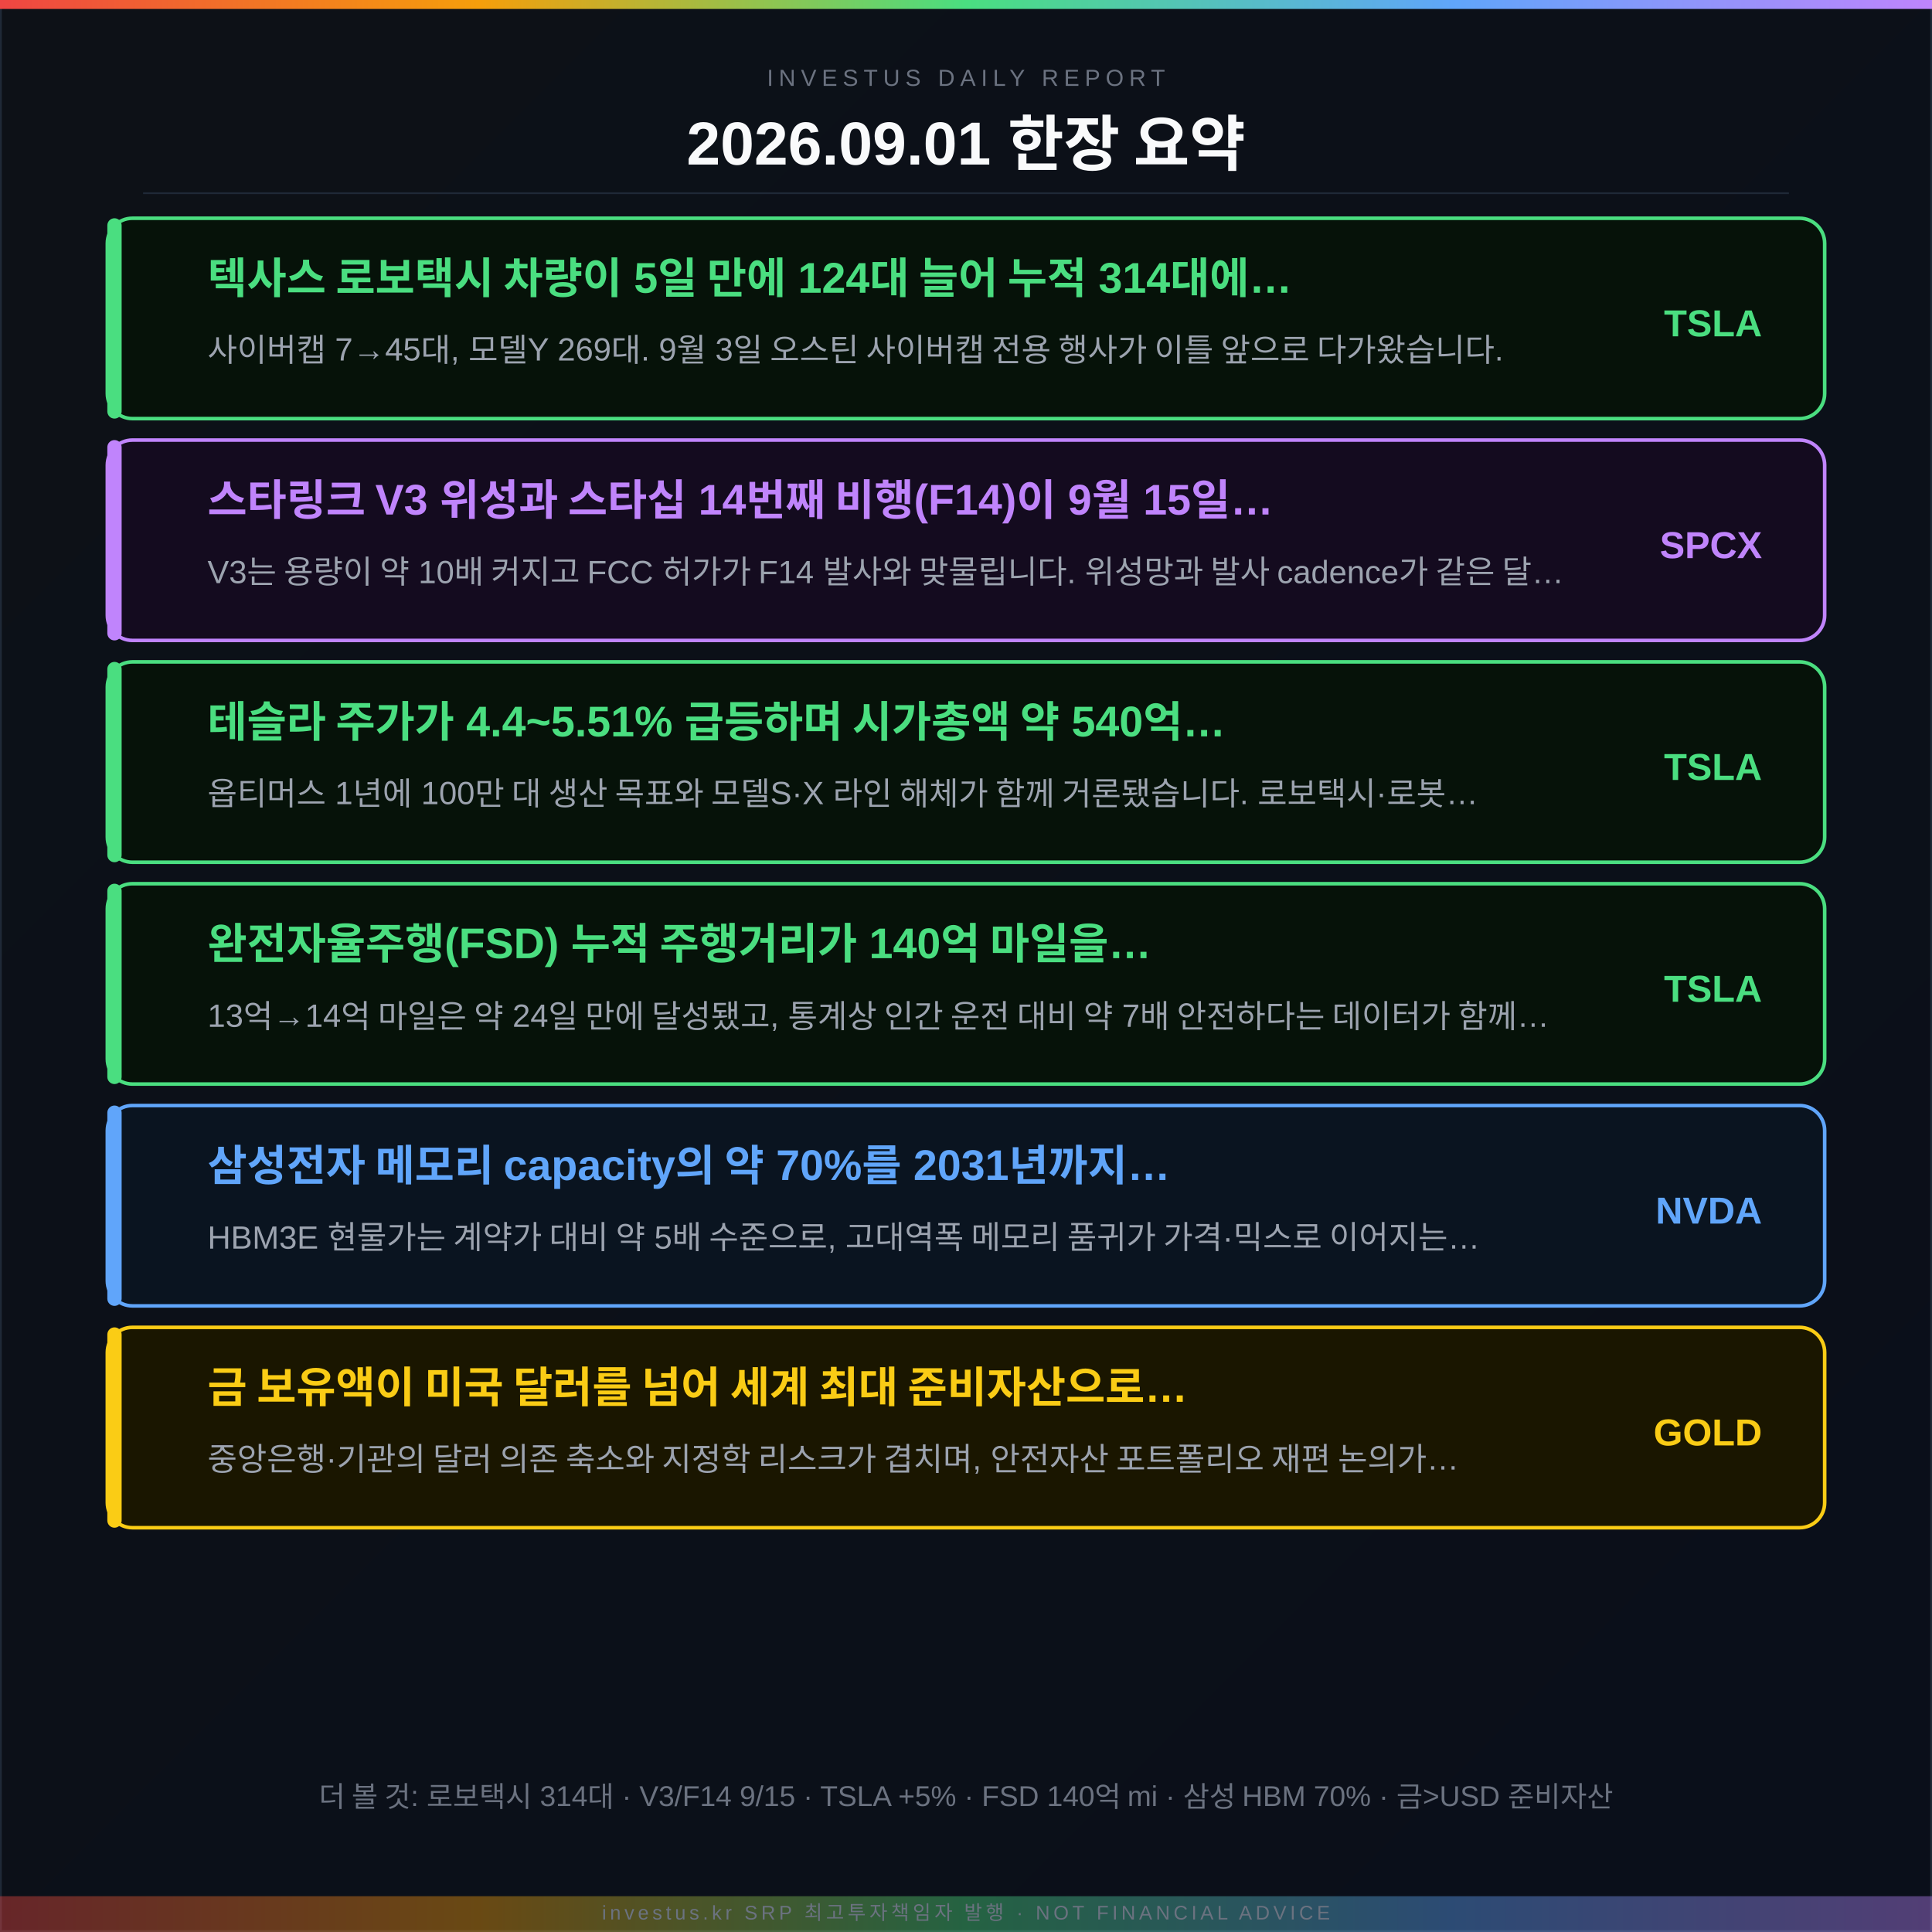
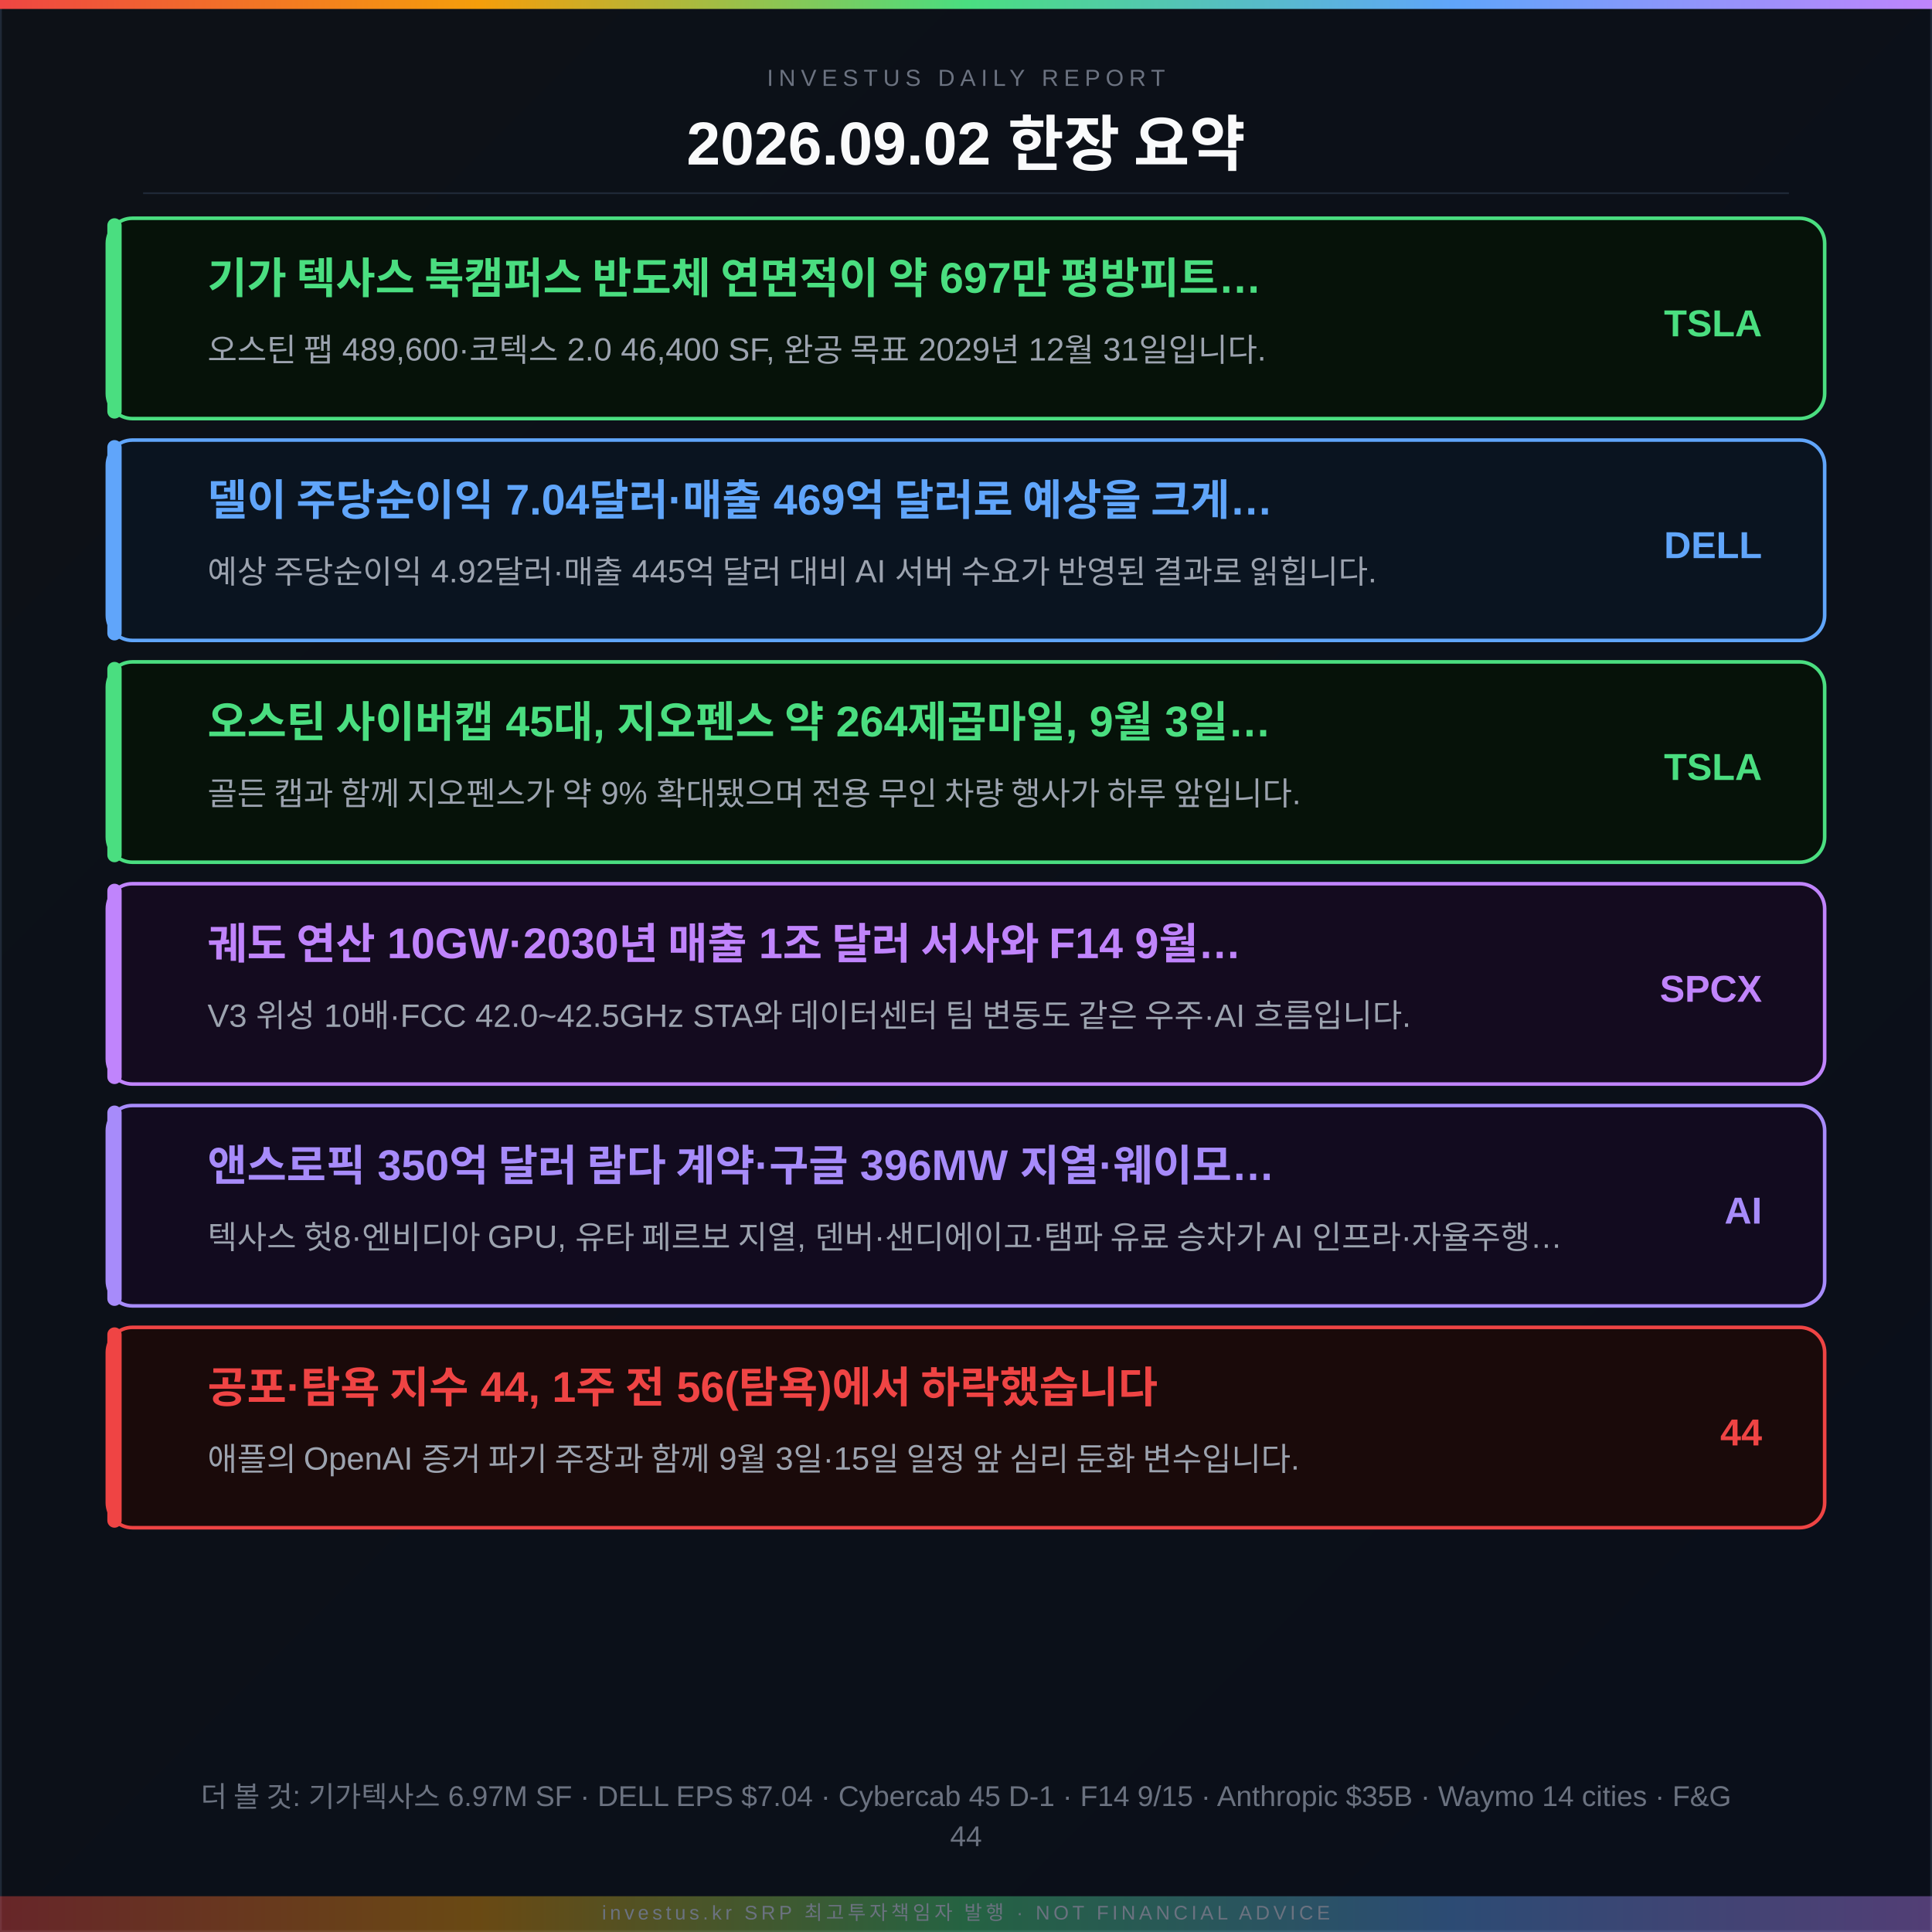
<svg xmlns="http://www.w3.org/2000/svg" viewBox="0 0 1080 1080" width="1080" height="1080">
  <defs>
    <linearGradient id="bg" x1="0%" y1="0%" x2="100%" y2="100%">
      <stop offset="0%" style="stop-color:#0d1117" />
      <stop offset="100%" style="stop-color:#0a0f1a" />
    </linearGradient>
    <linearGradient id="flow" x1="0%" y1="0%" x2="100%" y2="0%">
      <stop offset="0%" style="stop-color:#ef4444" />
      <stop offset="25%" style="stop-color:#f59e0b" />
      <stop offset="50%" style="stop-color:#4ade80" />
      <stop offset="75%" style="stop-color:#60a5fa" />
      <stop offset="100%" style="stop-color:#c084fc" />
    </linearGradient>
  </defs>
  <rect width="1080" height="1080" fill="url(#bg)" />
  <rect width="1080" height="1080" fill="none" stroke="#1f2937" stroke-width="2" />
  <rect x="0" y="0" width="1080" height="5" fill="url(#flow)" />
  <text x="540" y="48" font-family="Arial" font-size="13" fill="#6b7280" text-anchor="middle" letter-spacing="3">INVESTUS DAILY REPORT</text>
-   <text x="540" y="92" font-family="Arial Black,Arial" font-size="34" font-weight="900" fill="#f9fafb" text-anchor="middle">2026.09.01 한장 요약</text>
+   <text x="540" y="92" font-family="Arial Black,Arial" font-size="34" font-weight="900" fill="#f9fafb" text-anchor="middle">2026.09.02 한장 요약</text>
  <line x1="80" y1="108" x2="1000" y2="108" stroke="#1f2937" stroke-width="1" />
  <rect x="60" y="122" width="960" height="112" rx="14" fill="#061209" stroke="#4ade80" stroke-width="2" />
  <rect x="60" y="122" width="8" height="112" rx="4" fill="#4ade80" />
-   <text x="116" y="164" font-family="Arial Black,Arial" font-size="24" font-weight="900" fill="#4ade80">텍사스 로보택시 차량이 5일 만에 124대 늘어 누적 314대에…</text>
-   <text x="116" y="202" font-family="Arial" font-size="18" fill="#9ca3af">사이버캡 7→45대, 모델Y 269대. 9월 3일 오스틴 사이버캡 전용 행사가 이틀 앞으로 다가왔습니다.</text>
+   <text x="116" y="164" font-family="Arial Black,Arial" font-size="24" font-weight="900" fill="#4ade80">기가 텍사스 북캠퍼스 반도체 연면적이 약 697만 평방피트…</text>
+   <text x="116" y="202" font-family="Arial" font-size="18" fill="#9ca3af">오스틴 팹 489,600·코텍스 2.0 46,400 SF, 완공 목표 2029년 12월 31일입니다.</text>
  <text x="985" y="188" font-family="Arial Black,Arial" font-size="21" font-weight="900" fill="#4ade80" text-anchor="end">TSLA</text>
-   <rect x="60" y="246" width="960" height="112" rx="14" fill="#140b1f" stroke="#c084fc" stroke-width="2" />
-   <rect x="60" y="246" width="8" height="112" rx="4" fill="#c084fc" />
-   <text x="116" y="288" font-family="Arial Black,Arial" font-size="24" font-weight="900" fill="#c084fc">스타링크 V3 위성과 스타십 14번째 비행(F14)이 9월 15일…</text>
-   <text x="116" y="326" font-family="Arial" font-size="18" fill="#9ca3af">V3는 용량이 약 10배 커지고 FCC 허가가 F14 발사와 맞물립니다. 위성망과 발사 cadence가 같은 달…</text>
-   <text x="985" y="312" font-family="Arial Black,Arial" font-size="21" font-weight="900" fill="#c084fc" text-anchor="end">SPCX</text>
+   <rect x="60" y="246" width="960" height="112" rx="14" fill="#0a1420" stroke="#60a5fa" stroke-width="2" />
+   <rect x="60" y="246" width="8" height="112" rx="4" fill="#60a5fa" />
+   <text x="116" y="288" font-family="Arial Black,Arial" font-size="24" font-weight="900" fill="#60a5fa">델이 주당순이익 7.04달러·매출 469억 달러로 예상을 크게…</text>
+   <text x="116" y="326" font-family="Arial" font-size="18" fill="#9ca3af">예상 주당순이익 4.92달러·매출 445억 달러 대비 AI 서버 수요가 반영된 결과로 읽힙니다.</text>
+   <text x="985" y="312" font-family="Arial Black,Arial" font-size="21" font-weight="900" fill="#60a5fa" text-anchor="end">DELL</text>
  <rect x="60" y="370" width="960" height="112" rx="14" fill="#061209" stroke="#4ade80" stroke-width="2" />
  <rect x="60" y="370" width="8" height="112" rx="4" fill="#4ade80" />
-   <text x="116" y="412" font-family="Arial Black,Arial" font-size="24" font-weight="900" fill="#4ade80">테슬라 주가가 4.4~5.51% 급등하며 시가총액 약 540억…</text>
-   <text x="116" y="450" font-family="Arial" font-size="18" fill="#9ca3af">옵티머스 1년에 100만 대 생산 목표와 모델S·X 라인 해체가 함께 거론됐습니다. 로보택시·로봇…</text>
+   <text x="116" y="412" font-family="Arial Black,Arial" font-size="24" font-weight="900" fill="#4ade80">오스틴 사이버캡 45대, 지오펜스 약 264제곱마일, 9월 3일…</text>
+   <text x="116" y="450" font-family="Arial" font-size="18" fill="#9ca3af">골든 캡과 함께 지오펜스가 약 9% 확대됐으며 전용 무인 차량 행사가 하루 앞입니다.</text>
  <text x="985" y="436" font-family="Arial Black,Arial" font-size="21" font-weight="900" fill="#4ade80" text-anchor="end">TSLA</text>
-   <rect x="60" y="494" width="960" height="112" rx="14" fill="#061209" stroke="#4ade80" stroke-width="2" />
-   <rect x="60" y="494" width="8" height="112" rx="4" fill="#4ade80" />
-   <text x="116" y="536" font-family="Arial Black,Arial" font-size="24" font-weight="900" fill="#4ade80">완전자율주행(FSD) 누적 주행거리가 140억 마일을…</text>
-   <text x="116" y="574" font-family="Arial" font-size="18" fill="#9ca3af">13억→14억 마일은 약 24일 만에 달성됐고, 통계상 인간 운전 대비 약 7배 안전하다는 데이터가 함께…</text>
-   <text x="985" y="560" font-family="Arial Black,Arial" font-size="21" font-weight="900" fill="#4ade80" text-anchor="end">TSLA</text>
-   <rect x="60" y="618" width="960" height="112" rx="14" fill="#0a1420" stroke="#60a5fa" stroke-width="2" />
-   <rect x="60" y="618" width="8" height="112" rx="4" fill="#60a5fa" />
-   <text x="116" y="660" font-family="Arial Black,Arial" font-size="24" font-weight="900" fill="#60a5fa">삼성전자 메모리 capacity의 약 70%를 2031년까지…</text>
-   <text x="116" y="698" font-family="Arial" font-size="18" fill="#9ca3af">HBM3E 현물가는 계약가 대비 약 5배 수준으로, 고대역폭 메모리 품귀가 가격·믹스로 이어지는…</text>
-   <text x="985" y="684" font-family="Arial Black,Arial" font-size="21" font-weight="900" fill="#60a5fa" text-anchor="end">NVDA</text>
-   <rect x="60" y="742" width="960" height="112" rx="14" fill="#1a1600" stroke="#facc15" stroke-width="2" />
-   <rect x="60" y="742" width="8" height="112" rx="4" fill="#facc15" />
-   <text x="116" y="784" font-family="Arial Black,Arial" font-size="24" font-weight="900" fill="#facc15">금 보유액이 미국 달러를 넘어 세계 최대 준비자산으로…</text>
-   <text x="116" y="822" font-family="Arial" font-size="18" fill="#9ca3af">중앙은행·기관의 달러 의존 축소와 지정학 리스크가 겹치며, 안전자산 포트폴리오 재편 논의가…</text>
-   <text x="985" y="808" font-family="Arial Black,Arial" font-size="21" font-weight="900" fill="#facc15" text-anchor="end">GOLD</text>
-   <text x="540" y="1010" font-family="Arial" font-size="16" fill="#6b7280" text-anchor="middle">더 볼 것: 로보택시 314대 · V3/F14 9/15 · TSLA +5% · FSD 140억 mi · 삼성 HBM 70% · 금&gt;USD 준비자산</text>
+   <rect x="60" y="494" width="960" height="112" rx="14" fill="#140b1f" stroke="#c084fc" stroke-width="2" />
+   <rect x="60" y="494" width="8" height="112" rx="4" fill="#c084fc" />
+   <text x="116" y="536" font-family="Arial Black,Arial" font-size="24" font-weight="900" fill="#c084fc">궤도 연산 10GW·2030년 매출 1조 달러 서사와 F14 9월…</text>
+   <text x="116" y="574" font-family="Arial" font-size="18" fill="#9ca3af">V3 위성 10배·FCC 42.0~42.5GHz STA와 데이터센터 팀 변동도 같은 우주·AI 흐름입니다.</text>
+   <text x="985" y="560" font-family="Arial Black,Arial" font-size="21" font-weight="900" fill="#c084fc" text-anchor="end">SPCX</text>
+   <rect x="60" y="618" width="960" height="112" rx="14" fill="#120b1f" stroke="#a78bfa" stroke-width="2" />
+   <rect x="60" y="618" width="8" height="112" rx="4" fill="#a78bfa" />
+   <text x="116" y="660" font-family="Arial Black,Arial" font-size="24" font-weight="900" fill="#a78bfa">앤스로픽 350억 달러 람다 계약·구글 396MW 지열·웨이모…</text>
+   <text x="116" y="698" font-family="Arial" font-size="18" fill="#9ca3af">텍사스 헛8·엔비디아 GPU, 유타 페르보 지열, 덴버·샌디에이고·탬파 유료 승차가 AI 인프라·자율주행…</text>
+   <text x="985" y="684" font-family="Arial Black,Arial" font-size="21" font-weight="900" fill="#a78bfa" text-anchor="end">AI</text>
+   <rect x="60" y="742" width="960" height="112" rx="14" fill="#1a0a0a" stroke="#ef4444" stroke-width="2" />
+   <rect x="60" y="742" width="8" height="112" rx="4" fill="#ef4444" />
+   <text x="116" y="784" font-family="Arial Black,Arial" font-size="24" font-weight="900" fill="#ef4444">공포·탐욕 지수 44, 1주 전 56(탐욕)에서 하락했습니다</text>
+   <text x="116" y="822" font-family="Arial" font-size="18" fill="#9ca3af">애플의 OpenAI 증거 파기 주장과 함께 9월 3일·15일 일정 앞 심리 둔화 변수입니다.</text>
+   <text x="985" y="808" font-family="Arial Black,Arial" font-size="21" font-weight="900" fill="#ef4444" text-anchor="end">44</text>
+   <text x="540" y="1010" font-family="Arial" font-size="16" fill="#6b7280" text-anchor="middle">더 볼 것: 기가텍사스 6.97M SF · DELL EPS $7.04 · Cybercab 45 D-1 · F14 9/15 · Anthropic $35B · Waymo 14 cities · F&amp;G</text>
+   <text x="540" y="1032" font-family="Arial" font-size="16" fill="#6b7280" text-anchor="middle">44</text>
  <rect x="0" y="1060" width="1080" height="20" fill="url(#flow)" opacity=".4" />
  <text x="540" y="1073" font-family="Arial" font-size="11" fill="#6b7280" text-anchor="middle" letter-spacing="2">investus.kr SRP 최고투자책임자 발행 · NOT FINANCIAL ADVICE</text>
</svg>
